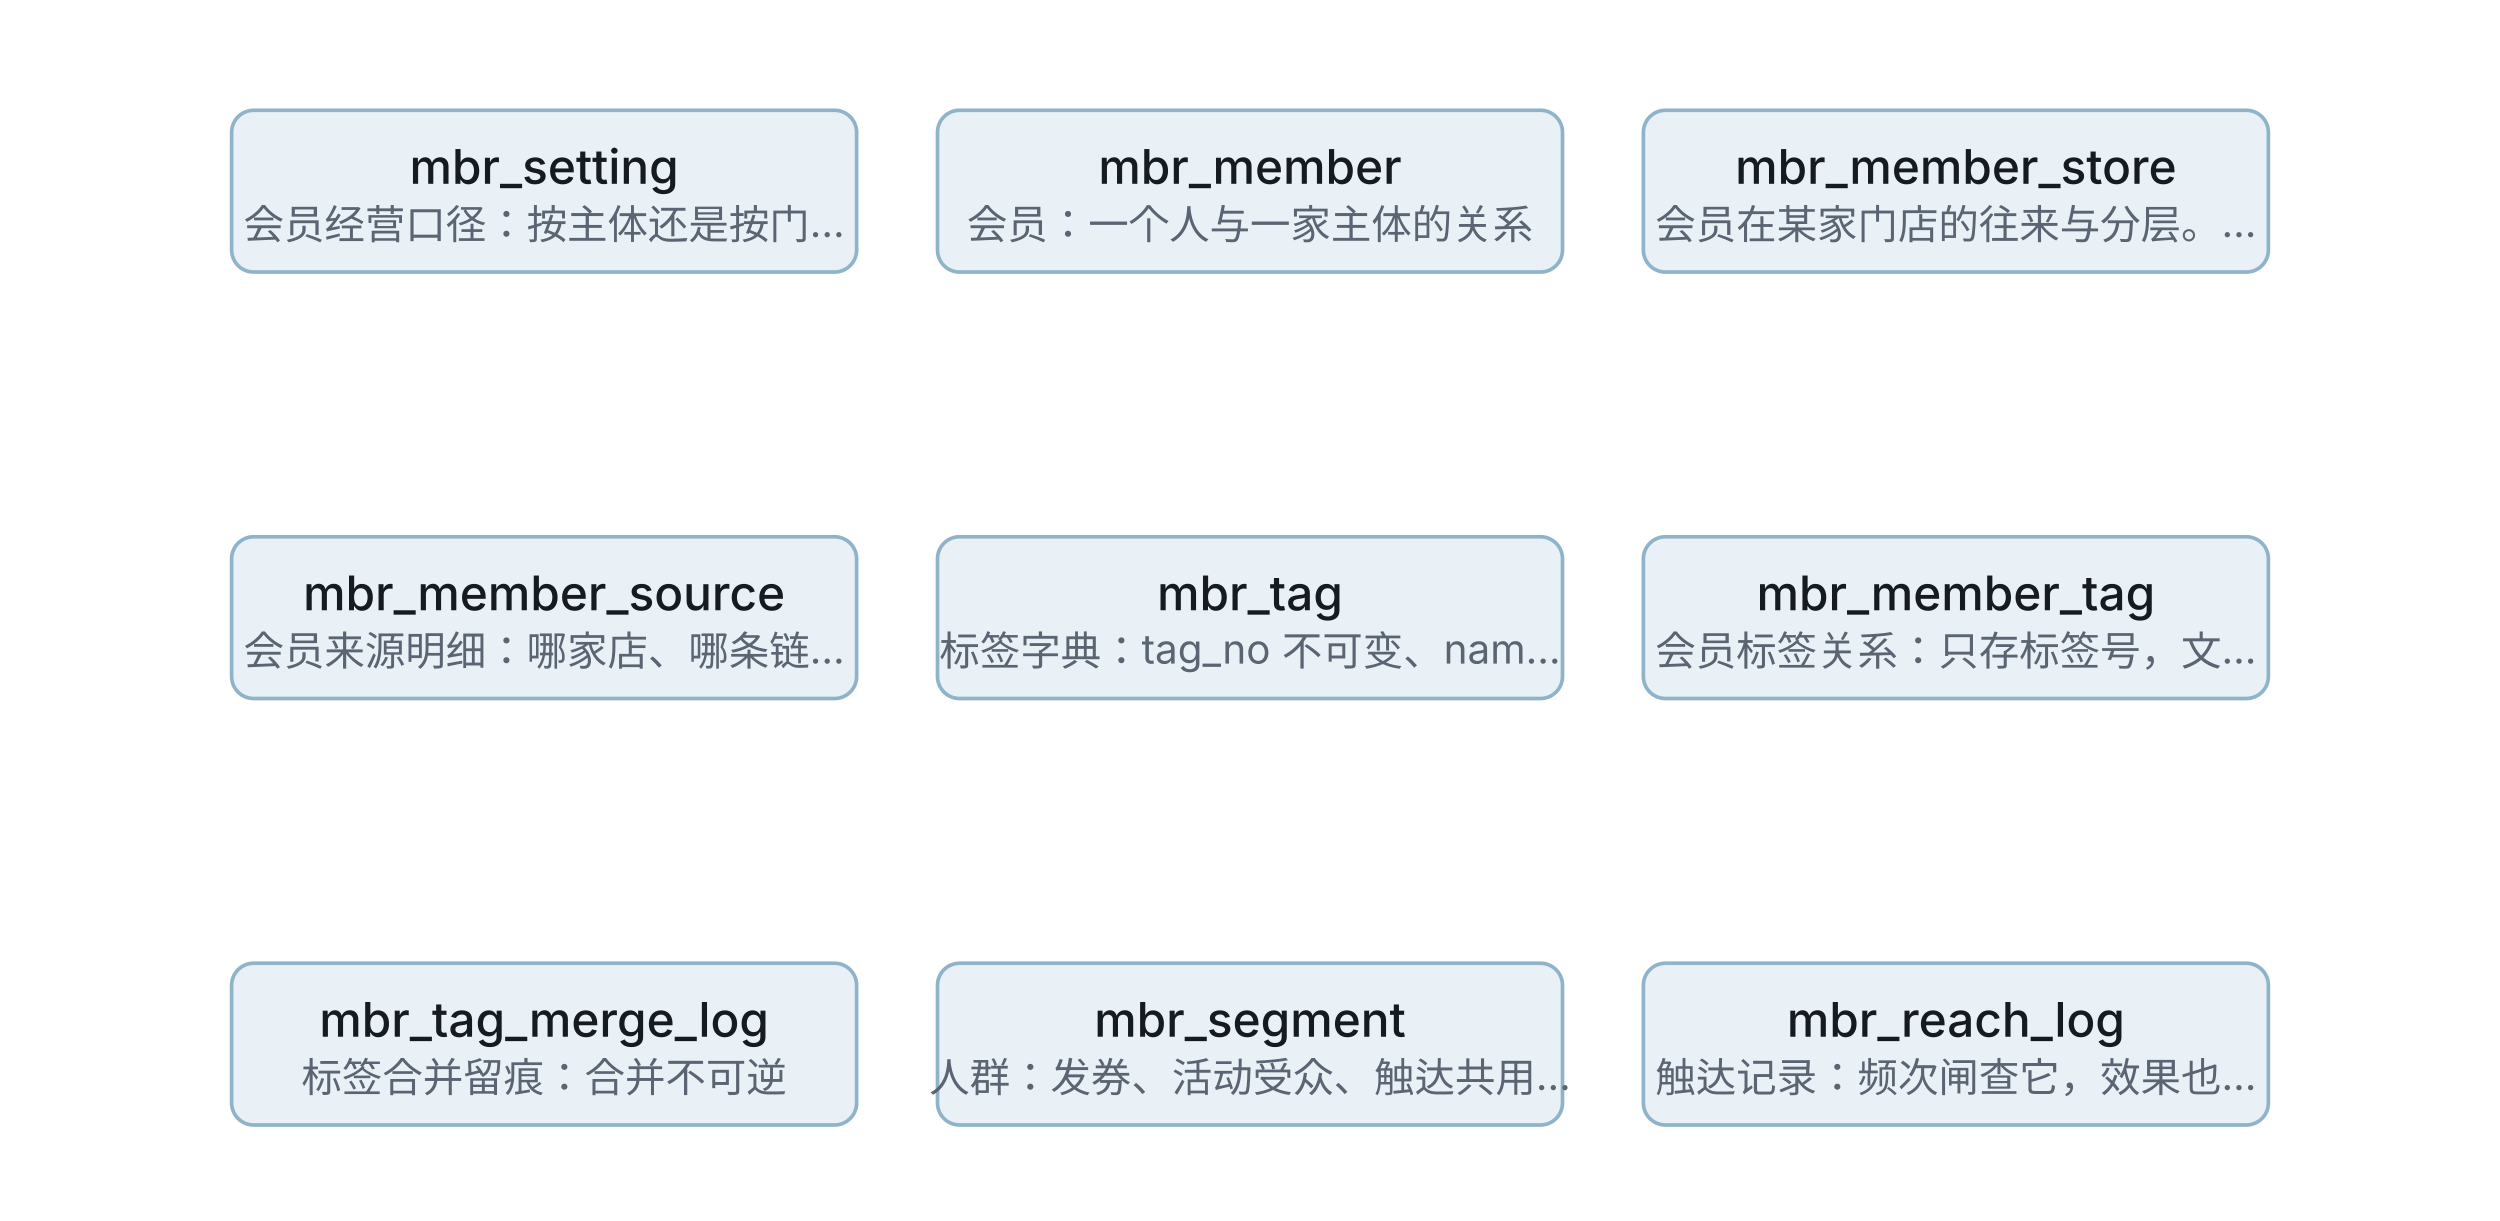
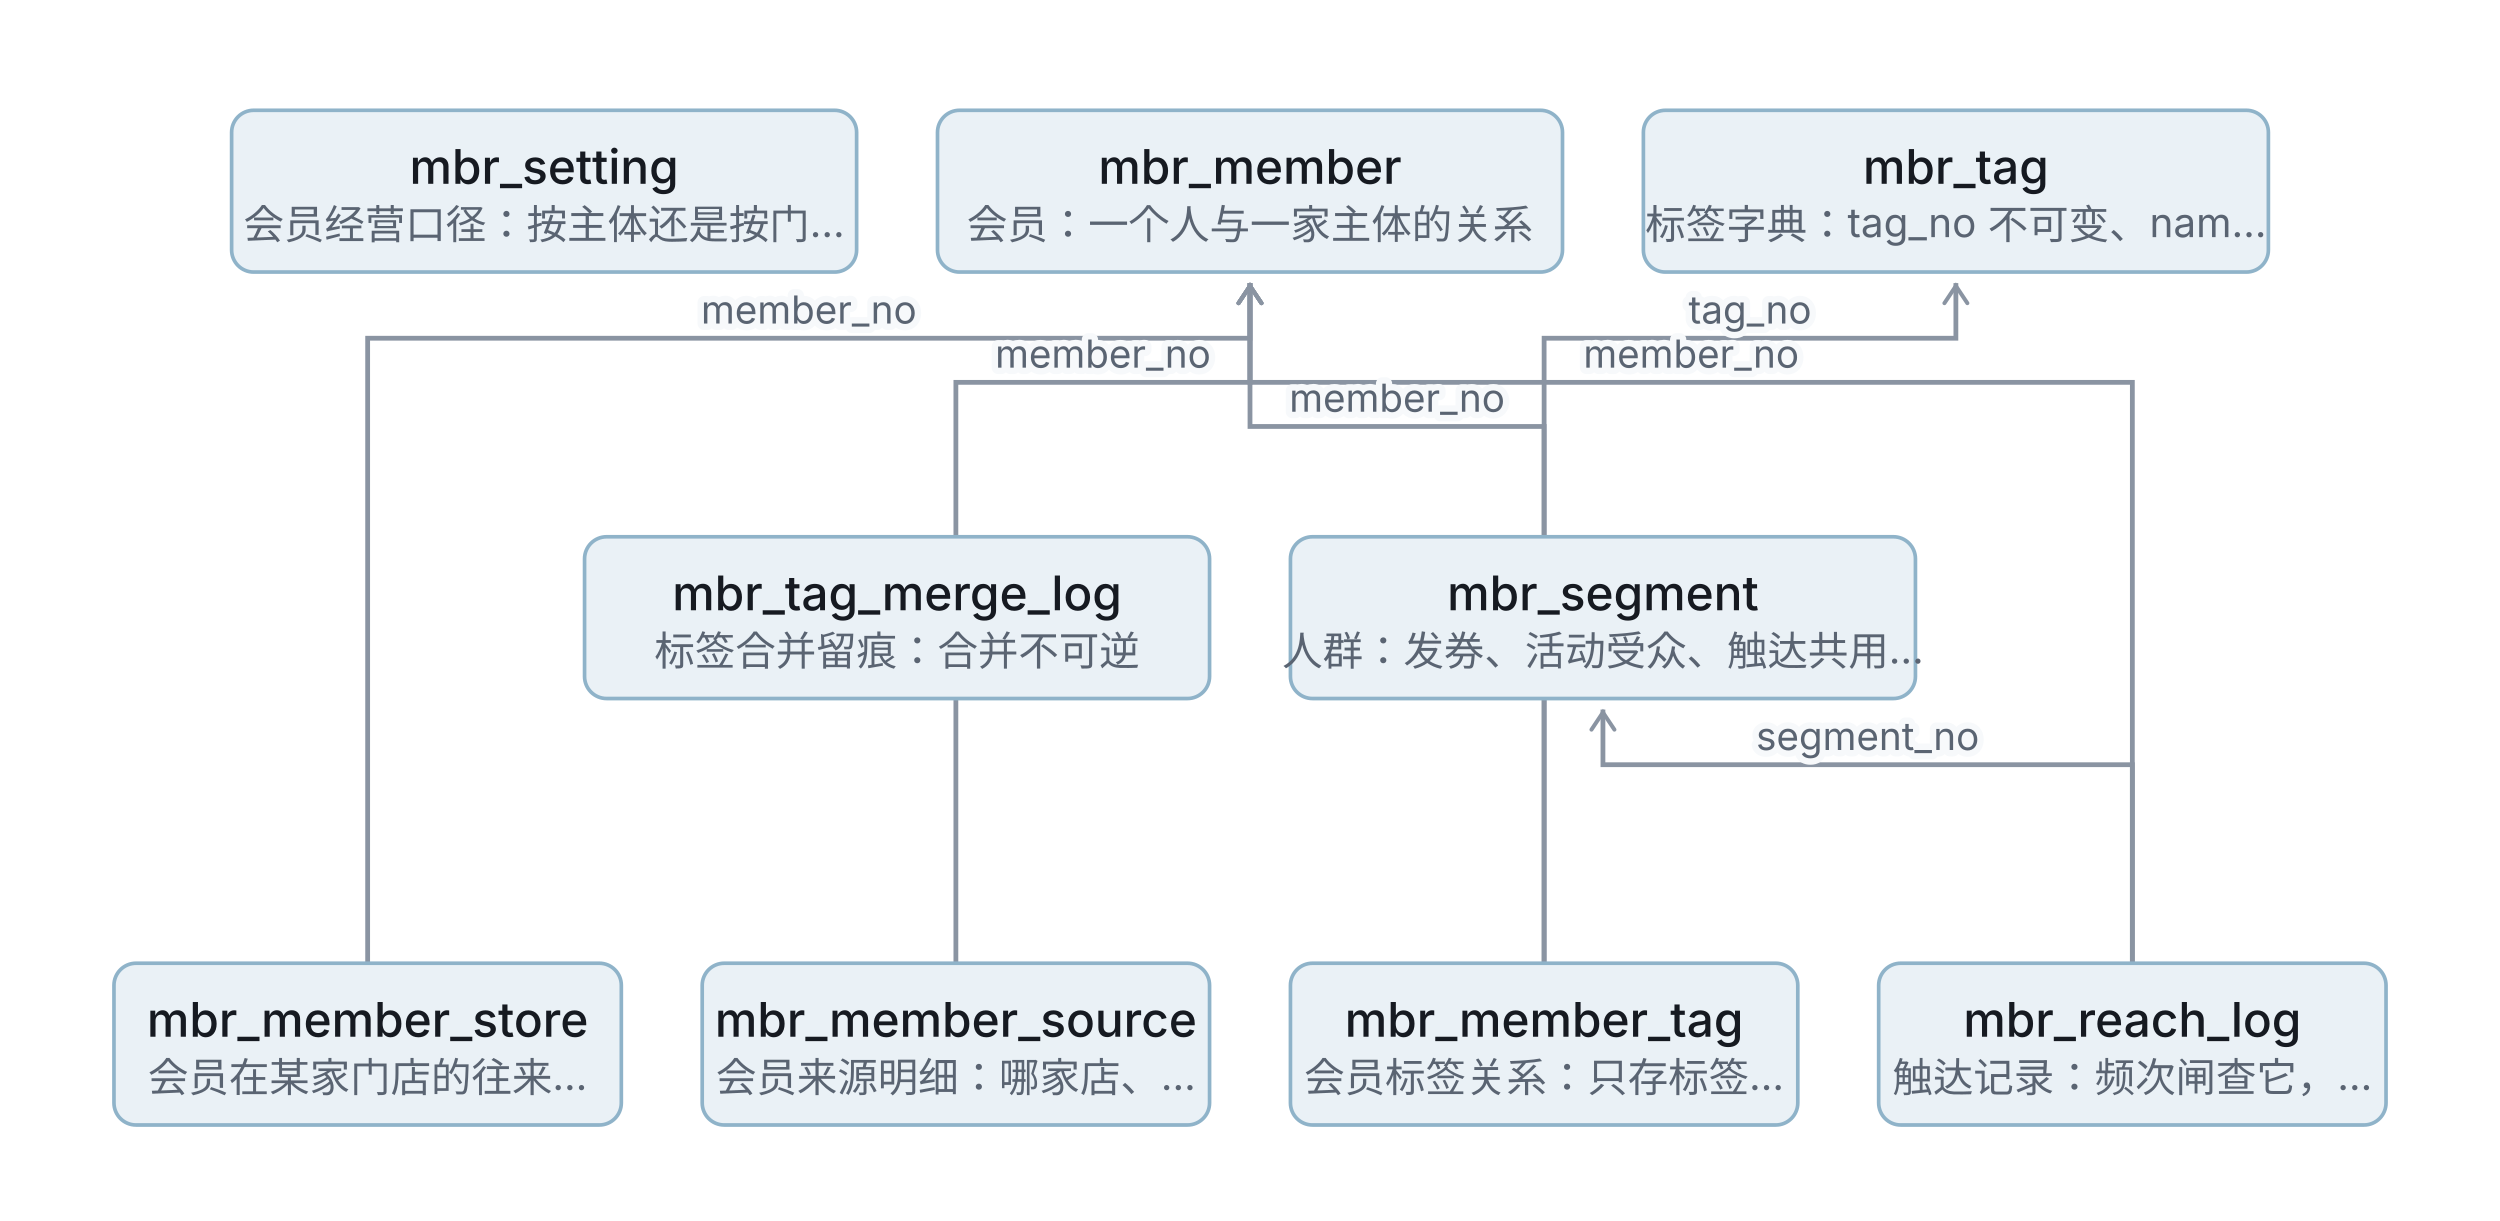
<svg xmlns="http://www.w3.org/2000/svg" width="680" height="332" viewBox="0 0 680 332" role="img" font-family="system-ui,-apple-system,'PingFang SC',sans-serif">
  <defs>
    <marker id="a" viewBox="0 0 10 10" refX="9" refY="5" markerWidth="6" markerHeight="6" orient="auto-start-reverse">
      <path d="M2 1L8 5L2 9" fill="none" stroke="#8A94A2" stroke-width="1.4" stroke-linecap="round" />
    </marker>
    <style>.n{font-weight:500;fill:#161A21}.s{font-size:11px;fill:#5A6472}
.l{font-size:10.5px;fill:#5A6472;paint-order:stroke;stroke:#F7F9FB;stroke-width:3.5;stroke-linejoin:round}.b{font-size:11px;fill:#5A6472;letter-spacing:.1em}
.ar{stroke:#8A94A2;stroke-width:1.3;fill:none}</style>
  </defs>
+   <path class="ar" d="M100 262 L100 92 L340 92 L340 77" marker-end="url(#a)" />
+   <path class="ar" d="M260 262 L260 104 L340 104 L340 77" marker-end="url(#a)" />
+   <path class="ar" d="M420 262 L420 116 L340 116 L340 77" marker-end="url(#a)" />
+   <path class="ar" d="M420 262 L420 92 L532 92 L532 77" marker-end="url(#a)" />
+   <path class="ar" d="M580 262 L580 104 L340 104 L340 77" marker-end="url(#a)" />
+   <path class="ar" d="M580 262 L580 208 L436 208 L436 193" marker-end="url(#a)" />
  <rect x="63" y="30" width="170" height="44" rx="6" fill="#EAF1F6" stroke="#8FB3C9" />
  <text class="n" x="148" y="50" text-anchor="middle" font-size="13">mbr_setting</text>
  <text class="s" x="148" y="65" text-anchor="middle">会员经营口径：按主体还是按门…</text>
  <rect x="255" y="30" width="170" height="44" rx="6" fill="#EAF1F6" stroke="#8FB3C9" />
  <text class="n" x="340" y="50" text-anchor="middle" font-size="13">mbr_member</text>
  <text class="s" x="340" y="65" text-anchor="middle">会员：一个人与一家主体的关系</text>
  <rect x="447" y="30" width="170" height="44" rx="6" fill="#EAF1F6" stroke="#8FB3C9" />
-   <text class="n" x="532" y="50" text-anchor="middle" font-size="13">mbr_member_store</text>
-   <text class="s" x="532" y="65" text-anchor="middle">会员在某家门店的往来与分层。…</text>
-   <rect x="63" y="146" width="170" height="44" rx="6" fill="#EAF1F6" stroke="#8FB3C9" />
-   <text class="n" x="148" y="166" text-anchor="middle" font-size="13">mbr_member_source</text>
-   <text class="s" x="148" y="181" text-anchor="middle">会员来源明细：哪家店、哪条链…</text>
-   <rect x="255" y="146" width="170" height="44" rx="6" fill="#EAF1F6" stroke="#8FB3C9" />
-   <text class="n" x="340" y="166" text-anchor="middle" font-size="13">mbr_tag</text>
-   <text class="s" x="340" y="181" text-anchor="middle">标签字典：tag_no 不可变、nam…</text>
-   <rect x="447" y="146" width="170" height="44" rx="6" fill="#EAF1F6" stroke="#8FB3C9" />
-   <text class="n" x="532" y="166" text-anchor="middle" font-size="13">mbr_member_tag</text>
-   <text class="s" x="532" y="181" text-anchor="middle">会员标签关系：只存标签号，文…</text>
-   <rect x="63" y="262" width="170" height="44" rx="6" fill="#EAF1F6" stroke="#8FB3C9" />
-   <text class="n" x="148" y="282" text-anchor="middle" font-size="13">mbr_tag_merge_log</text>
-   <text class="s" x="148" y="297" text-anchor="middle">标签合并留痕：合并不可逆</text>
-   <rect x="255" y="262" width="170" height="44" rx="6" fill="#EAF1F6" stroke="#8FB3C9" />
-   <text class="n" x="340" y="282" text-anchor="middle" font-size="13">mbr_segment</text>
-   <text class="s" x="340" y="297" text-anchor="middle">人群：发券、活动受众、触达共用…</text>
-   <rect x="447" y="262" width="170" height="44" rx="6" fill="#EAF1F6" stroke="#8FB3C9" />
-   <text class="n" x="532" y="282" text-anchor="middle" font-size="13">mbr_reach_log</text>
-   <text class="s" x="532" y="297" text-anchor="middle">触达记录：频次闸查它，效果也…</text>
+   <text class="n" x="532" y="50" text-anchor="middle" font-size="13">mbr_tag</text>
+   <text class="s" x="532" y="65" text-anchor="middle">标签字典：tag_no 不可变、nam…</text>
+   <rect x="159" y="146" width="170" height="44" rx="6" fill="#EAF1F6" stroke="#8FB3C9" />
+   <text class="n" x="244" y="166" text-anchor="middle" font-size="13">mbr_tag_merge_log</text>
+   <text class="s" x="244" y="181" text-anchor="middle">标签合并留痕：合并不可逆</text>
+   <rect x="351" y="146" width="170" height="44" rx="6" fill="#EAF1F6" stroke="#8FB3C9" />
+   <text class="n" x="436" y="166" text-anchor="middle" font-size="13">mbr_segment</text>
+   <text class="s" x="436" y="181" text-anchor="middle">人群：发券、活动受众、触达共用…</text>
+   <rect x="31" y="262" width="138" height="44" rx="6" fill="#EAF1F6" stroke="#8FB3C9" />
+   <text class="n" x="100" y="282" text-anchor="middle" font-size="13">mbr_member_store</text>
+   <text class="s" x="100" y="297" text-anchor="middle">会员在某家门店的往来…</text>
+   <rect x="191" y="262" width="138" height="44" rx="6" fill="#EAF1F6" stroke="#8FB3C9" />
+   <text class="n" x="260" y="282" text-anchor="middle" font-size="13">mbr_member_source</text>
+   <text class="s" x="260" y="297" text-anchor="middle">会员来源明细：哪家店、…</text>
+   <rect x="351" y="262" width="138" height="44" rx="6" fill="#EAF1F6" stroke="#8FB3C9" />
+   <text class="n" x="420" y="282" text-anchor="middle" font-size="13">mbr_member_tag</text>
+   <text class="s" x="420" y="297" text-anchor="middle">会员标签关系：只存标签…</text>
+   <rect x="511" y="262" width="138" height="44" rx="6" fill="#EAF1F6" stroke="#8FB3C9" />
+   <text class="n" x="580" y="282" text-anchor="middle" font-size="13">mbr_reach_log</text>
+   <text class="s" x="580" y="297" text-anchor="middle">触达记录：频次闸查它，…</text>
+   <text class="l" x="220" y="88" text-anchor="middle">member_no</text>
+   <text class="l" x="300" y="100" text-anchor="middle">member_no</text>
+   <text class="l" x="380" y="112" text-anchor="middle">member_no</text>
+   <text class="l" x="476" y="88" text-anchor="middle">tag_no</text>
+   <text class="l" x="460" y="100" text-anchor="middle">member_no</text>
+   <text class="l" x="508" y="204" text-anchor="middle">segment_no</text>
</svg>
